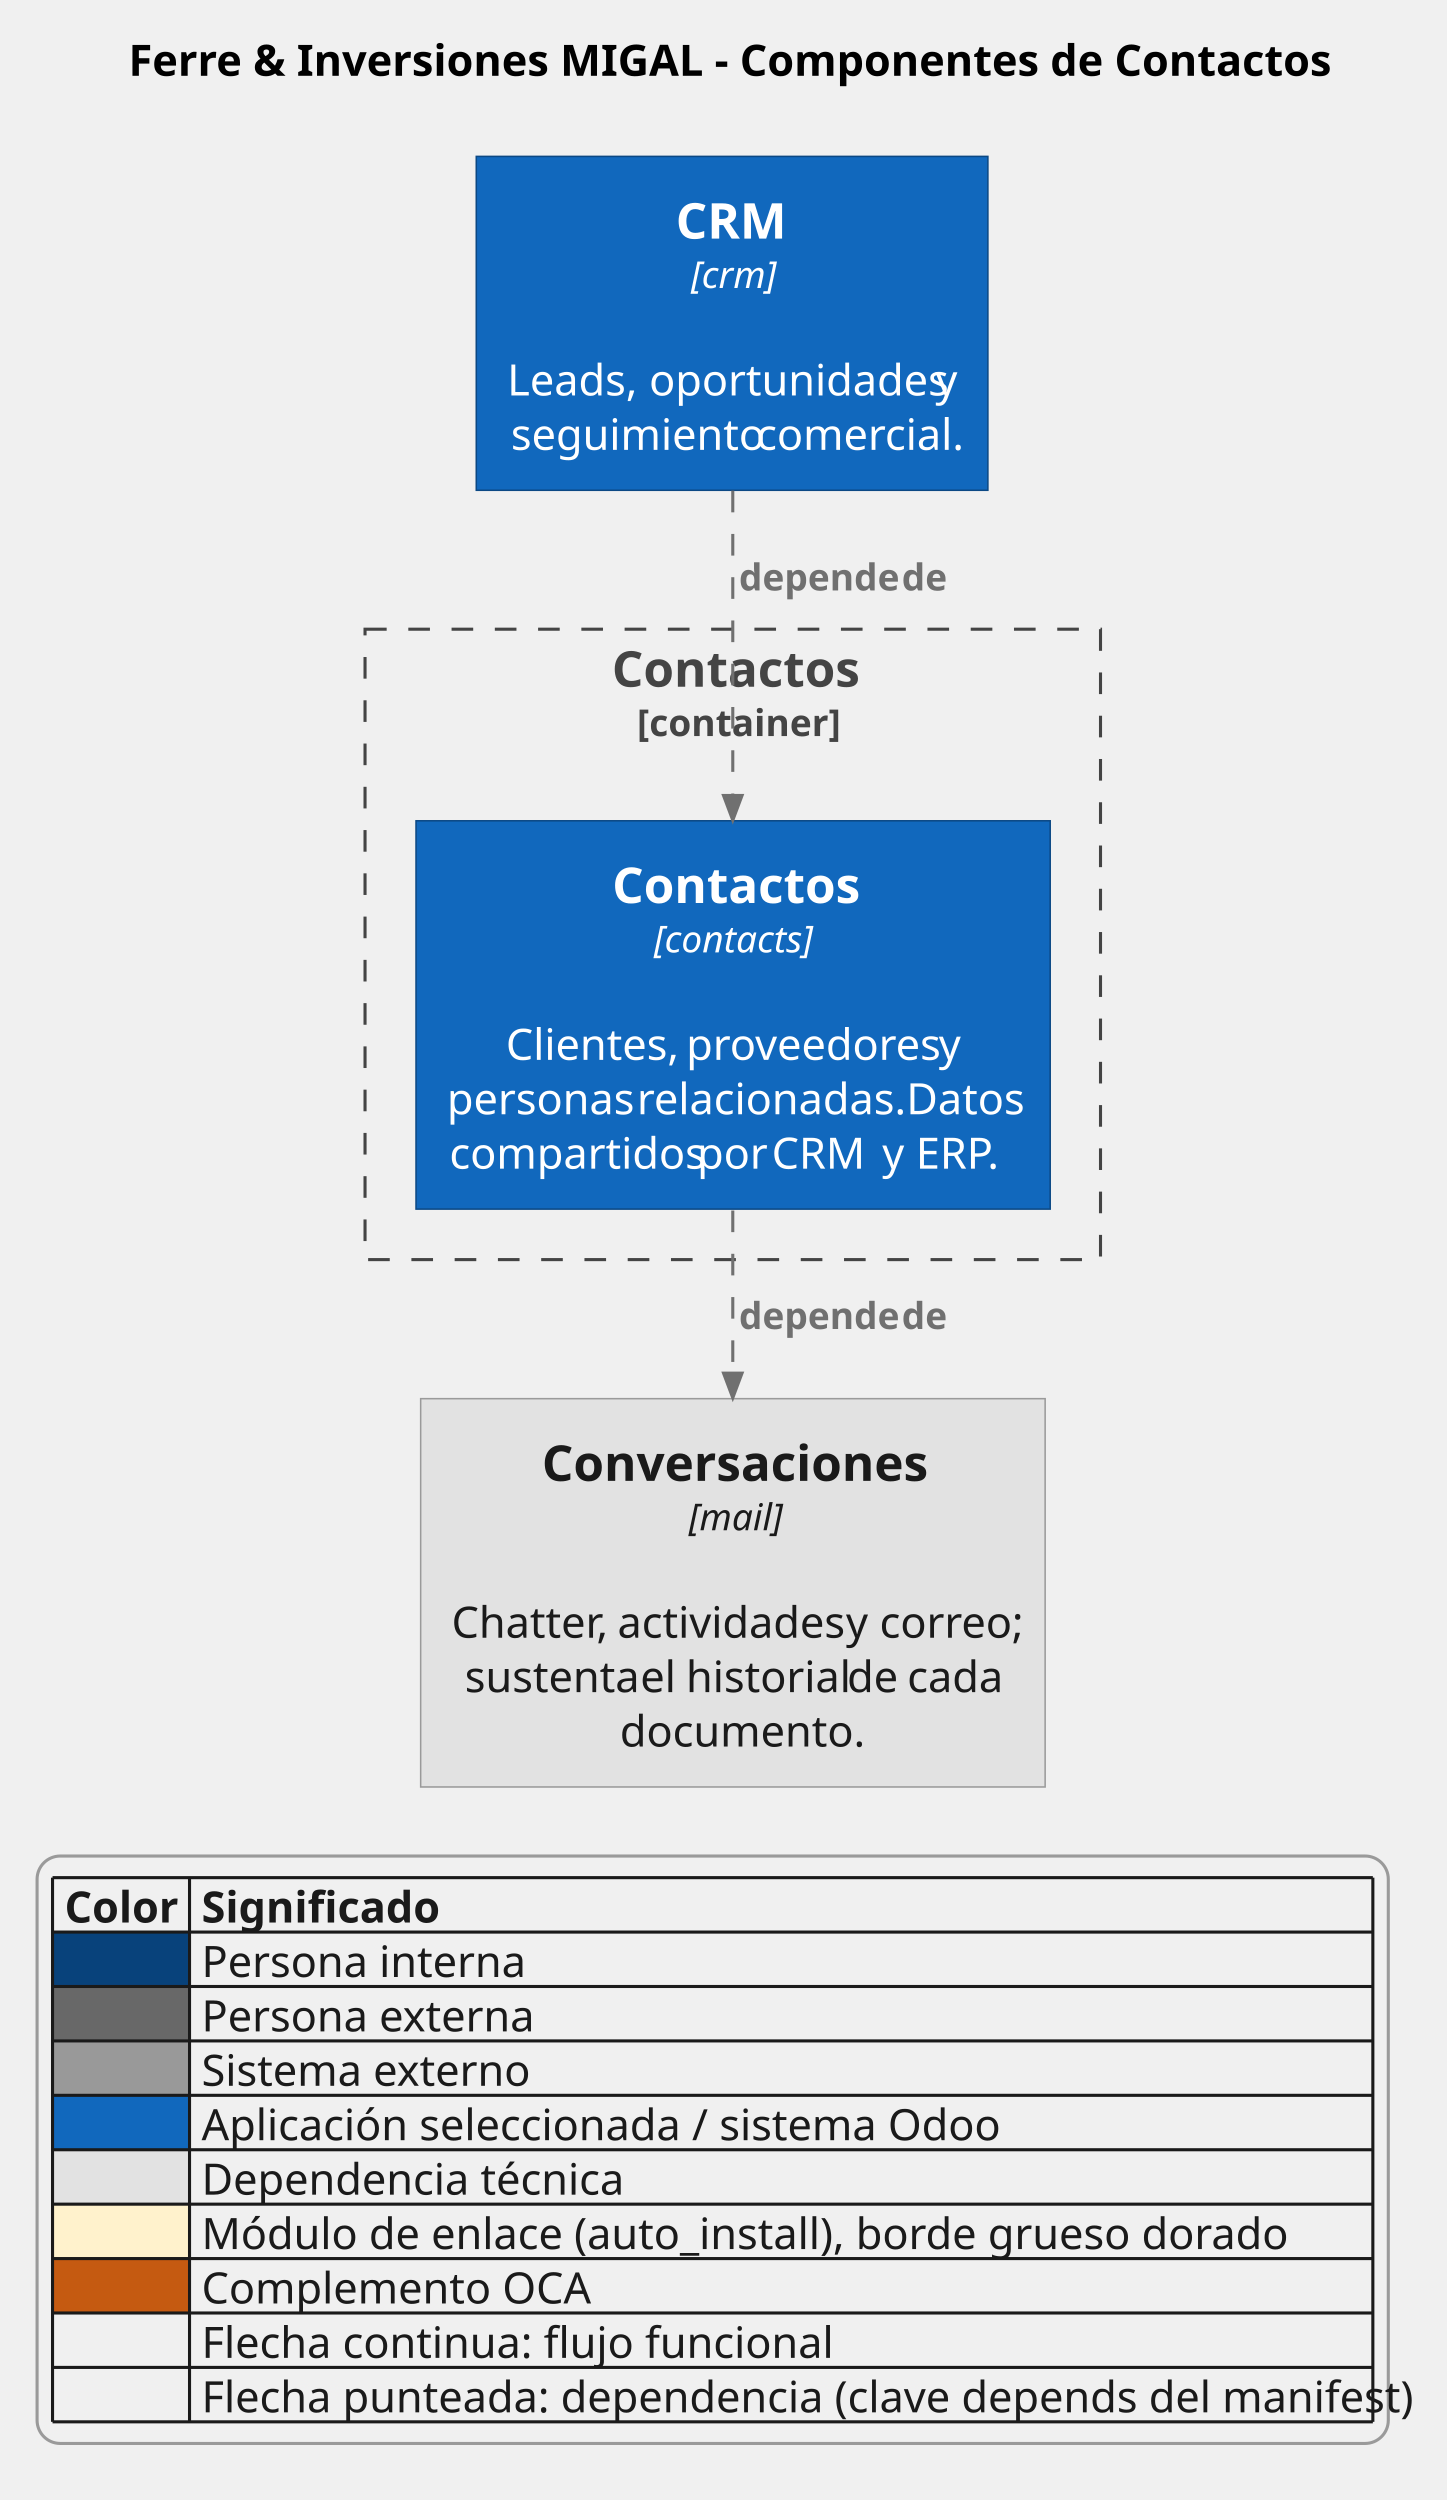
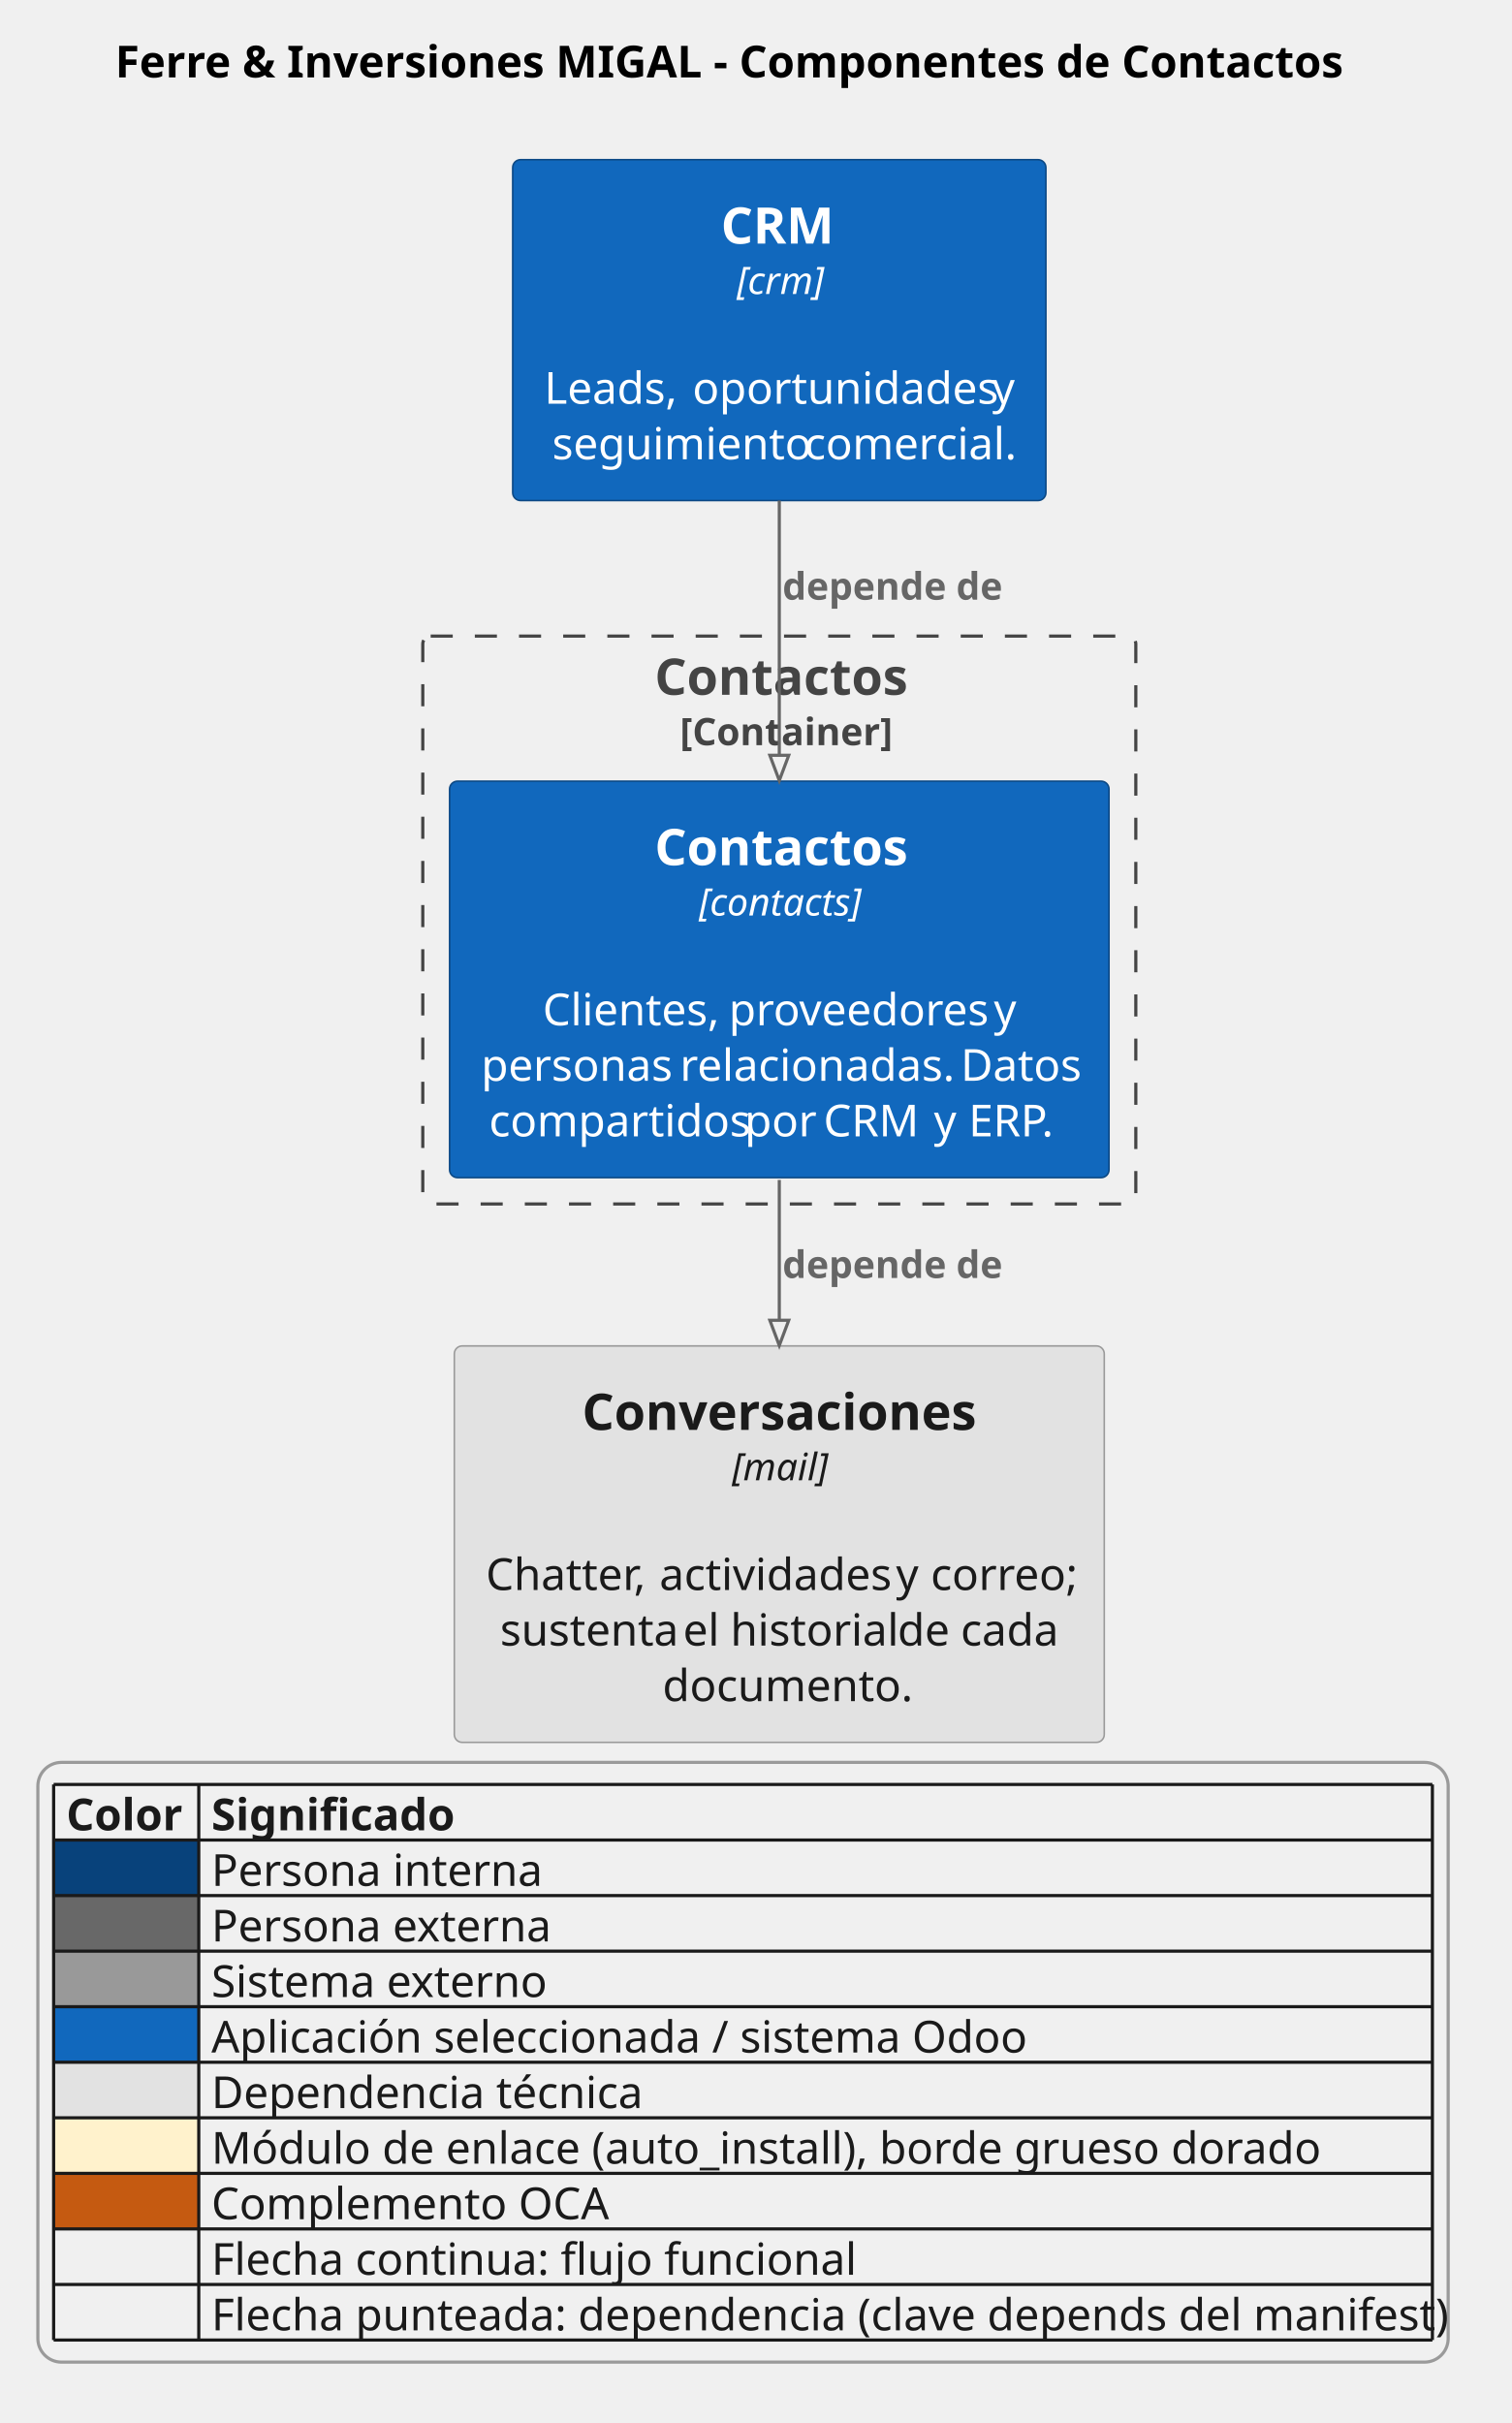
- <svg xmlns="http://www.w3.org/2000/svg" version="1.1" data-diagram-type="DESCRIPTION" style="width:468px;height:809px;background:#FFFFFF;" width="468px" height="809px" viewBox="0 0 468 809" zoomAndPan="magnify" preserveAspectRatio="none" contentStyleType="text/css">
+ <svg xmlns="http://www.w3.org/2000/svg" contentStyleType="text/css" height="768px" preserveAspectRatio="none" style="width:479px;height:768px;background:#FFFFFF;" version="1.1" viewBox="0 0 479 768" width="479px" zoomAndPan="magnify">
  <defs />
-   <g font-family="sans-serif" lengthAdjust="spacing">
-     <g class="title" data-source-line="10">
-       <text x="41.596" y="24.533" fill="#000" font-size="14" textLength="378.062" font-weight="700">Ferre &amp; Inversiones MIGAL - Componentes de Contactos</text>
+   <g>
+     <text fill="#000000" font-family="sans-serif" font-size="14" font-weight="bold" lengthAdjust="spacing" textLength="398" x="36.5" y="24.533">Ferre &amp; Inversiones MIGAL - Componentes de Contactos</text>
+     <g id="cluster_contactos">
+       <rect fill="none" height="180" rx="2.5" ry="2.5" style="stroke:#444444;stroke-width:1.0;stroke-dasharray:7.0,7.0;" width="226" x="134" y="201.609" />
+       <text fill="#444444" font-family="sans-serif" font-size="16" font-weight="bold" lengthAdjust="spacing" textLength="79" x="207.5" y="220.219">Contactos</text>
+       <text fill="#444444" font-family="sans-serif" font-size="12" font-weight="bold" lengthAdjust="spacing" textLength="63" x="215.5" y="236.191">[Container]</text>
    </g>
-     <g class="cluster" data-qualified-name="contactos" id="ent0001" data-source-line="1690">
-       <rect x="118.126" y="203.609" width="238" height="204" fill="none" style="stroke:#444;stroke-width:1;stroke-dasharray:7,7;" />
-       <text x="198.013" y="222.219" fill="#444" font-size="16" textLength="78.227" font-weight="700">Contactos</text>
-       <text x="206.125" y="238.191" fill="#444" font-size="12" textLength="62.004" font-weight="700">[container]</text>
+     <g id="elem_crm">
+       <rect fill="#1168BD" height="108.047" rx="2.5" ry="2.5" style="stroke:#0B4884;stroke-width:0.5;" width="169" x="162.5" y="50.609" />
+       <text fill="#FFFFFF" font-family="sans-serif" font-size="16" font-weight="bold" lengthAdjust="spacing" textLength="37" x="228.5" y="77.219">CRM</text>
+       <text fill="#FFFFFF" font-family="sans-serif" font-size="12" font-style="italic" lengthAdjust="spacing" textLength="27" x="233.5" y="93.191">[crm]</text>
+       <text fill="#FFFFFF" font-family="sans-serif" font-size="14" lengthAdjust="spacing" textLength="4" x="245" y="110.361"> </text>
+       <text fill="#FFFFFF" font-family="sans-serif" font-size="14" lengthAdjust="spacing" textLength="43" x="172.5" y="127.971">Leads,</text>
+       <text fill="#FFFFFF" font-family="sans-serif" font-size="14" lengthAdjust="spacing" textLength="4" x="215.5" y="127.971"> </text>
+       <text fill="#FFFFFF" font-family="sans-serif" font-size="14" lengthAdjust="spacing" textLength="91" x="219.5" y="127.971">oportunidades</text>
+       <text fill="#FFFFFF" font-family="sans-serif" font-size="14" lengthAdjust="spacing" textLength="4" x="310.5" y="127.971"> </text>
+       <text fill="#FFFFFF" font-family="sans-serif" font-size="14" lengthAdjust="spacing" textLength="7" x="314.5" y="127.971">y</text>
+       <text fill="#FFFFFF" font-family="sans-serif" font-size="14" lengthAdjust="spacing" textLength="76" x="175" y="145.58">seguimiento</text>
+       <text fill="#FFFFFF" font-family="sans-serif" font-size="14" lengthAdjust="spacing" textLength="4" x="251" y="145.58"> </text>
+       <text fill="#FFFFFF" font-family="sans-serif" font-size="14" lengthAdjust="spacing" textLength="64" x="255" y="145.58">comercial.</text>
    </g>
-     <g class="entity" data-qualified-name="crm" id="ent0003" data-source-line="71">
-       <rect x="154.126" y="50.609" width="165.551" height="108.047" fill="#1168BD" style="stroke:#0B4884;stroke-width:0.5;" />
-       <text x="218.683" y="77.219" fill="#FFF" font-size="16" textLength="36.438" font-weight="700">CRM</text>
-       <text x="223.572" y="93.191" fill="#FFF" font-size="12" textLength="26.66" font-style="italic">[crm]</text>
-       <text x="234.957" y="110.361" fill="#FFF" font-size="14"> </text>
-       <text x="164.126" y="127.971" fill="#FFF" font-size="14" textLength="42.034">Leads,</text>
-       <text x="206.161" y="127.971" fill="#FFF" font-size="14"> </text>
-       <text x="210.05" y="127.971" fill="#FFF" font-size="14" textLength="88.737">oportunidades</text>
-       <text x="298.788" y="127.971" fill="#FFF" font-size="14"> </text>
-       <text x="302.677" y="127.971" fill="#FFF" font-size="14">y</text>
-       <text x="165.316" y="145.58" fill="#FFF" font-size="14" textLength="75.489">seguimiento</text>
-       <text x="240.805" y="145.58" fill="#FFF" font-size="14"> </text>
-       <text x="244.695" y="145.58" fill="#FFF" font-size="14" textLength="63.793">comercial.</text>
+     <g id="elem_mail">
+       <rect fill="#E2E2E2" height="125.656" rx="2.5" ry="2.5" style="stroke:#9A9A9A;stroke-width:0.5;" width="206" x="144" y="426.609" />
+       <text fill="#1A1A1A" font-family="sans-serif" font-size="16" font-weight="bold" lengthAdjust="spacing" textLength="125" x="184.5" y="453.219">Conversaciones</text>
+       <text fill="#1A1A1A" font-family="sans-serif" font-size="12" font-style="italic" lengthAdjust="spacing" textLength="30" x="232" y="469.191">[mail]</text>
+       <text fill="#1A1A1A" font-family="sans-serif" font-size="14" lengthAdjust="spacing" textLength="4" x="245" y="486.361"> </text>
+       <text fill="#1A1A1A" font-family="sans-serif" font-size="14" lengthAdjust="spacing" textLength="51" x="154" y="503.971">Chatter,</text>
+       <text fill="#1A1A1A" font-family="sans-serif" font-size="14" lengthAdjust="spacing" textLength="4" x="205" y="503.971"> </text>
+       <text fill="#1A1A1A" font-family="sans-serif" font-size="14" lengthAdjust="spacing" textLength="71" x="209" y="503.971">actividades</text>
+       <text fill="#1A1A1A" font-family="sans-serif" font-size="14" lengthAdjust="spacing" textLength="4" x="280" y="503.971"> </text>
+       <text fill="#1A1A1A" font-family="sans-serif" font-size="14" lengthAdjust="spacing" textLength="7" x="284" y="503.971">y</text>
+       <text fill="#1A1A1A" font-family="sans-serif" font-size="14" lengthAdjust="spacing" textLength="4" x="291" y="503.971"> </text>
+       <text fill="#1A1A1A" font-family="sans-serif" font-size="14" lengthAdjust="spacing" textLength="45" x="295" y="503.971">correo;</text>
+       <text fill="#1A1A1A" font-family="sans-serif" font-size="14" lengthAdjust="spacing" textLength="54" x="158.5" y="521.58">sustenta</text>
+       <text fill="#1A1A1A" font-family="sans-serif" font-size="14" lengthAdjust="spacing" textLength="4" x="212.5" y="521.58"> </text>
+       <text fill="#1A1A1A" font-family="sans-serif" font-size="14" lengthAdjust="spacing" textLength="11" x="216.5" y="521.58">el</text>
+       <text fill="#1A1A1A" font-family="sans-serif" font-size="14" lengthAdjust="spacing" textLength="4" x="227.5" y="521.58"> </text>
+       <text fill="#1A1A1A" font-family="sans-serif" font-size="14" lengthAdjust="spacing" textLength="49" x="231.5" y="521.58">historial</text>
+       <text fill="#1A1A1A" font-family="sans-serif" font-size="14" lengthAdjust="spacing" textLength="4" x="280.5" y="521.58"> </text>
+       <text fill="#1A1A1A" font-family="sans-serif" font-size="14" lengthAdjust="spacing" textLength="16" x="284.5" y="521.58">de</text>
+       <text fill="#1A1A1A" font-family="sans-serif" font-size="14" lengthAdjust="spacing" textLength="4" x="300.5" y="521.58"> </text>
+       <text fill="#1A1A1A" font-family="sans-serif" font-size="14" lengthAdjust="spacing" textLength="31" x="304.5" y="521.58">cada</text>
+       <text fill="#1A1A1A" font-family="sans-serif" font-size="14" lengthAdjust="spacing" textLength="74" x="210" y="539.189">documento.</text>
    </g>
-     <g class="entity" data-qualified-name="mail" id="ent0004" data-source-line="71">
-       <rect x="136.126" y="452.609" width="202.082" height="125.656" fill="#E2E2E2" style="stroke:#9A9A9A;stroke-width:0.5;" />
-       <text x="175.363" y="479.219" fill="#1A1A1A" font-size="16" textLength="123.609" font-weight="700">Conversaciones</text>
-       <text x="222.833" y="495.191" fill="#1A1A1A" font-size="12" textLength="28.67" font-style="italic">[mail]</text>
-       <text x="235.223" y="512.361" fill="#1A1A1A" font-size="14"> </text>
-       <text x="146.126" y="529.971" fill="#1A1A1A" font-size="14" textLength="49.8">Chatter,</text>
-       <text x="195.926" y="529.971" fill="#1A1A1A" font-size="14"> </text>
-       <text x="199.816" y="529.971" fill="#1A1A1A" font-size="14" textLength="70.041">actividades</text>
-       <text x="269.857" y="529.971" fill="#1A1A1A" font-size="14"> </text>
-       <text x="273.747" y="529.971" fill="#1A1A1A" font-size="14">y</text>
-       <text x="280.747" y="529.971" fill="#1A1A1A" font-size="14"> </text>
-       <text x="284.636" y="529.971" fill="#1A1A1A" font-size="14" textLength="43.572">correo;</text>
-       <text x="150.392" y="547.58" fill="#1A1A1A" font-size="14" textLength="52.924">sustenta</text>
-       <text x="203.316" y="547.58" fill="#1A1A1A" font-size="14"> </text>
-       <text x="207.206" y="547.58" fill="#1A1A1A" font-size="14" textLength="10.896">el</text>
-       <text x="218.102" y="547.58" fill="#1A1A1A" font-size="14"> </text>
-       <text x="221.992" y="547.58" fill="#1A1A1A" font-size="14" textLength="48.241">historial</text>
-       <text x="270.233" y="547.58" fill="#1A1A1A" font-size="14"> </text>
-       <text x="274.123" y="547.58" fill="#1A1A1A" font-size="14" textLength="15.572">de</text>
-       <text x="289.695" y="547.58" fill="#1A1A1A" font-size="14"> </text>
-       <text x="293.584" y="547.58" fill="#1A1A1A" font-size="14" textLength="30.358">cada</text>
-       <text x="200.588" y="565.189" fill="#1A1A1A" font-size="14" textLength="73.158">documento.</text>
+     <g id="elem_contactosMod">
+       <rect fill="#1168BD" height="125.656" rx="2.5" ry="2.5" style="stroke:#0B4884;stroke-width:0.5;" width="209" x="142.5" y="247.609" />
+       <text fill="#FFFFFF" font-family="sans-serif" font-size="16" font-weight="bold" lengthAdjust="spacing" textLength="79" x="207.5" y="274.219">Contactos</text>
+       <text fill="#FFFFFF" font-family="sans-serif" font-size="12" font-style="italic" lengthAdjust="spacing" textLength="51" x="221.5" y="290.191">[contacts]</text>
+       <text fill="#FFFFFF" font-family="sans-serif" font-size="14" lengthAdjust="spacing" textLength="4" x="245" y="307.361"> </text>
+       <text fill="#FFFFFF" font-family="sans-serif" font-size="14" lengthAdjust="spacing" textLength="55" x="172" y="324.971">Clientes,</text>
+       <text fill="#FFFFFF" font-family="sans-serif" font-size="14" lengthAdjust="spacing" textLength="4" x="227" y="324.971"> </text>
+       <text fill="#FFFFFF" font-family="sans-serif" font-size="14" lengthAdjust="spacing" textLength="80" x="231" y="324.971">proveedores</text>
+       <text fill="#FFFFFF" font-family="sans-serif" font-size="14" lengthAdjust="spacing" textLength="4" x="311" y="324.971"> </text>
+       <text fill="#FFFFFF" font-family="sans-serif" font-size="14" lengthAdjust="spacing" textLength="7" x="315" y="324.971">y</text>
+       <text fill="#FFFFFF" font-family="sans-serif" font-size="14" lengthAdjust="spacing" textLength="59" x="152.5" y="342.58">personas</text>
+       <text fill="#FFFFFF" font-family="sans-serif" font-size="14" lengthAdjust="spacing" textLength="4" x="211.5" y="342.58"> </text>
+       <text fill="#FFFFFF" font-family="sans-serif" font-size="14" lengthAdjust="spacing" textLength="85" x="215.5" y="342.58">relacionadas.</text>
+       <text fill="#FFFFFF" font-family="sans-serif" font-size="14" lengthAdjust="spacing" textLength="4" x="300.5" y="342.58"> </text>
+       <text fill="#FFFFFF" font-family="sans-serif" font-size="14" lengthAdjust="spacing" textLength="37" x="304.5" y="342.58">Datos</text>
+       <text fill="#FFFFFF" font-family="sans-serif" font-size="14" lengthAdjust="spacing" textLength="77" x="155" y="360.19">compartidos</text>
+       <text fill="#FFFFFF" font-family="sans-serif" font-size="14" lengthAdjust="spacing" textLength="4" x="232" y="360.19"> </text>
+       <text fill="#FFFFFF" font-family="sans-serif" font-size="14" lengthAdjust="spacing" textLength="21" x="236" y="360.19">por</text>
+       <text fill="#FFFFFF" font-family="sans-serif" font-size="14" lengthAdjust="spacing" textLength="4" x="257" y="360.19"> </text>
+       <text fill="#FFFFFF" font-family="sans-serif" font-size="14" lengthAdjust="spacing" textLength="31" x="261" y="360.19">CRM</text>
+       <text fill="#FFFFFF" font-family="sans-serif" font-size="14" lengthAdjust="spacing" textLength="4" x="292" y="360.19"> </text>
+       <text fill="#FFFFFF" font-family="sans-serif" font-size="14" lengthAdjust="spacing" textLength="7" x="296" y="360.19">y</text>
+       <text fill="#FFFFFF" font-family="sans-serif" font-size="14" lengthAdjust="spacing" textLength="4" x="303" y="360.19"> </text>
+       <text fill="#FFFFFF" font-family="sans-serif" font-size="14" lengthAdjust="spacing" textLength="32" x="307" y="360.19">ERP.</text>
    </g>
-     <g class="entity" data-qualified-name="contactos.contactosMod" id="ent0002" data-source-line="78">
-       <rect x="134.626" y="265.609" width="205.22" height="125.656" fill="#1168BD" style="stroke:#0B4884;stroke-width:0.5;" />
-       <text x="198.123" y="292.219" fill="#FFF" font-size="16" textLength="78.227" font-weight="700">Contactos</text>
-       <text x="211.558" y="308.191" fill="#FFF" font-size="12" textLength="51.357" font-style="italic">[contacts]</text>
-       <text x="235.292" y="325.361" fill="#FFF" font-size="14"> </text>
-       <text x="163.699" y="342.971" fill="#FFF" font-size="14" textLength="54.469">Clientes,</text>
-       <text x="218.167" y="342.971" fill="#FFF" font-size="14"> </text>
-       <text x="222.057" y="342.971" fill="#FFF" font-size="14" textLength="77.827">proveedores</text>
-       <text x="299.884" y="342.971" fill="#FFF" font-size="14"> </text>
-       <text x="303.774" y="342.971" fill="#FFF" font-size="14">y</text>
-       <text x="144.626" y="360.58" fill="#FFF" font-size="14" textLength="57.593">personas</text>
-       <text x="202.219" y="360.58" fill="#FFF" font-size="14"> </text>
-       <text x="206.109" y="360.58" fill="#FFF" font-size="14" textLength="83.275">relacionadas.</text>
-       <text x="289.384" y="360.58" fill="#FFF" font-size="14"> </text>
-       <text x="293.274" y="360.58" fill="#FFF" font-size="14" textLength="36.572">Datos</text>
-       <text x="145.433" y="378.189" fill="#FFF" font-size="14" textLength="76.255">compartidos</text>
-       <text x="221.688" y="378.189" fill="#FFF" font-size="14"> </text>
-       <text x="225.578" y="378.189" fill="#FFF" font-size="14" textLength="20.234">por</text>
-       <text x="245.812" y="378.189" fill="#FFF" font-size="14"> </text>
-       <text x="249.702" y="378.189" fill="#FFF" font-size="14" textLength="31.883">CRM</text>
-       <text x="281.584" y="378.189" fill="#FFF" font-size="14"> </text>
-       <text x="285.474" y="378.189" fill="#FFF" font-size="14">y</text>
-       <text x="292.474" y="378.189" fill="#FFF" font-size="14"> </text>
-       <text x="296.364" y="378.189" fill="#FFF" font-size="14" textLength="32.676">ERP.</text>
-     </g>
-     <g class="link" data-entity-1="ent0002" data-entity-2="ent0004" id="lnk5" data-link-type="dependency">
-       <polygon points="237.126,452.341,240.126,444.341,234.126,444.341,237.126,452.341" fill="#707070" style="stroke:#707070;stroke-width:1;stroke-linejoin:miter;stroke-miterlimit:10;" />
-       <path d="M237.126,391.726 C237.126,411.251 237.126,424.807 237.126,444.341" style="stroke:#707070;stroke-width:1;stroke-dasharray:7,7;" fill="none" />
-       <text x="239.126" y="430.066" fill="#707070" font-size="12" textLength="49.342" font-weight="700">depende</text>
-       <text x="288.468" y="430.066" fill="#707070" font-size="12" font-weight="700"> </text>
-       <text x="291.802" y="430.066" fill="#707070" font-size="12" textLength="14.004" font-weight="700">de</text>
-     </g>
-     <g class="link" data-entity-1="ent0003" data-entity-2="ent0002" id="lnk6" data-link-type="dependency">
-       <polygon points="237.126,265.422,240.126,257.422,234.126,257.422,237.126,265.422" fill="#707070" style="stroke:#707070;stroke-width:1;stroke-linejoin:miter;stroke-miterlimit:10;" />
-       <path d="M237.126,158.784 C237.126,190.853 237.126,223.855 237.126,257.422" style="stroke:#707070;stroke-width:1;stroke-dasharray:7,7;" fill="none" />
-       <text x="239.126" y="191.066" fill="#707070" font-size="12" textLength="49.342" font-weight="700">depende</text>
-       <text x="288.468" y="191.066" fill="#707070" font-size="12" font-weight="700"> </text>
-       <text x="291.802" y="191.066" fill="#707070" font-size="12" textLength="14.004" font-weight="700">de</text>
-     </g>
-     <g class="legend" data-source-line="34">
-       <rect x="12" y="600.609" width="437.253" height="190.094" fill="none" style="stroke:#9A9A9A;stroke-width:1;" rx="7.5" ry="7.5" />
-       <text x="20.89" y="622.143" fill="#1A1A1A" font-size="14" textLength="36.552" font-weight="700">Color</text>
-       <text x="65.221" y="622.143" fill="#1A1A1A" font-size="14" textLength="75.448" font-weight="700">Significado</text>
-       <rect x="17" y="625.219" width="44.331" height="17.609" fill="#08427B" style="stroke:none;" />
-       <text x="17" y="639.752" fill="#1A1A1A" font-size="14" textLength="11.669">   </text>
-       <text x="65.221" y="639.752" fill="#1A1A1A" font-size="14" textLength="98.841">Persona interna</text>
-       <rect x="17" y="642.828" width="44.331" height="17.609" fill="#686868" style="stroke:none;" />
-       <text x="17" y="657.361" fill="#1A1A1A" font-size="14" textLength="11.669">   </text>
-       <text x="65.221" y="657.361" fill="#1A1A1A" font-size="14" textLength="102.73">Persona externa</text>
-       <rect x="17" y="660.438" width="44.331" height="17.609" fill="#999" style="stroke:none;" />
-       <text x="17" y="674.971" fill="#1A1A1A" font-size="14" textLength="11.669">   </text>
-       <text x="65.221" y="674.971" fill="#1A1A1A" font-size="14" textLength="101.158">Sistema externo</text>
-       <rect x="17" y="678.047" width="44.331" height="17.609" fill="#1168BD" style="stroke:none;" />
-       <text x="17" y="692.58" fill="#1A1A1A" font-size="14" textLength="11.669">   </text>
-       <text x="65.221" y="692.58" fill="#1A1A1A" font-size="14" textLength="247.468">Aplicación seleccionada / sistema Odoo</text>
-       <rect x="17" y="695.656" width="44.331" height="17.609" fill="#E2E2E2" style="stroke:none;" />
-       <text x="17" y="710.189" fill="#1A1A1A" font-size="14" textLength="11.669">   </text>
-       <text x="65.221" y="710.189" fill="#1A1A1A" font-size="14" textLength="130.758">Dependencia técnica</text>
-       <rect x="17" y="713.266" width="44.331" height="17.609" fill="#FFF2CC" style="stroke:none;" />
-       <text x="17" y="727.799" fill="#1A1A1A" font-size="14" textLength="11.669">   </text>
-       <text x="65.221" y="727.799" fill="#1A1A1A" font-size="14" textLength="332.329">Módulo de enlace (auto_install), borde grueso dorado</text>
-       <rect x="17" y="730.875" width="44.331" height="17.609" fill="#C55A11" style="stroke:none;" />
-       <text x="17" y="745.408" fill="#1A1A1A" font-size="14" textLength="11.669">   </text>
-       <text x="65.221" y="745.408" fill="#1A1A1A" font-size="14" textLength="121.379">Complemento OCA</text>
-       <text x="17" y="763.018" fill="#1A1A1A" font-size="14" textLength="7.779">  </text>
-       <text x="65.221" y="763.018" fill="#1A1A1A" font-size="14" textLength="192.233">Flecha continua: flujo funcional</text>
-       <text x="17" y="780.627" fill="#1A1A1A" font-size="14" textLength="7.779">  </text>
-       <text x="65.221" y="780.627" fill="#1A1A1A" font-size="14" textLength="375.143">Flecha punteada: dependencia (clave depends del manifest)</text>
-       <line x1="17" y1="607.609" x2="444.253" y2="607.609" style="stroke:#1A1A1A;stroke-width:1;" />
-       <line x1="17" y1="625.219" x2="444.253" y2="625.219" style="stroke:#1A1A1A;stroke-width:1;" />
-       <line x1="17" y1="642.828" x2="444.253" y2="642.828" style="stroke:#1A1A1A;stroke-width:1;" />
-       <line x1="17" y1="660.438" x2="444.253" y2="660.438" style="stroke:#1A1A1A;stroke-width:1;" />
-       <line x1="17" y1="678.047" x2="444.253" y2="678.047" style="stroke:#1A1A1A;stroke-width:1;" />
-       <line x1="17" y1="695.656" x2="444.253" y2="695.656" style="stroke:#1A1A1A;stroke-width:1;" />
-       <line x1="17" y1="713.266" x2="444.253" y2="713.266" style="stroke:#1A1A1A;stroke-width:1;" />
-       <line x1="17" y1="730.875" x2="444.253" y2="730.875" style="stroke:#1A1A1A;stroke-width:1;" />
-       <line x1="17" y1="748.484" x2="444.253" y2="748.484" style="stroke:#1A1A1A;stroke-width:1;" />
-       <line x1="17" y1="766.094" x2="444.253" y2="766.094" style="stroke:#1A1A1A;stroke-width:1;" />
-       <line x1="17" y1="783.703" x2="444.253" y2="783.703" style="stroke:#1A1A1A;stroke-width:1;" />
-       <line x1="17" y1="607.609" x2="17" y2="783.703" style="stroke:#1A1A1A;stroke-width:1;" />
-       <line x1="61.331" y1="607.609" x2="61.331" y2="783.703" style="stroke:#1A1A1A;stroke-width:1;" />
-       <line x1="444.253" y1="607.609" x2="444.253" y2="783.703" style="stroke:#1A1A1A;stroke-width:1;" />
-     </g>
+     <polygon fill="none" points="247,426.471,250,418.471,244,418.471,247,426.471" style="stroke:#666666;stroke-width:1.0;" />
+     <path d="M247,374.013 C247,391.033 247,401.466 247,418.471 " fill="none" style="stroke:#666666;stroke-width:1.0;" />
+     <text fill="#666666" font-family="sans-serif" font-size="12" font-weight="bold" lengthAdjust="spacing" textLength="66" x="248" y="405.066">depende de</text>
+     <polygon fill="none" points="247,247.396,250,239.396,244,239.396,247,247.396" style="stroke:#666666;stroke-width:1.0;" />
+     <path d="M247,158.675 C247,185.828 247,211.044 247,239.396 " fill="none" style="stroke:#666666;stroke-width:1.0;" />
+     <text fill="#666666" font-family="sans-serif" font-size="12" font-weight="bold" lengthAdjust="spacing" textLength="66" x="248" y="190.066">depende de</text>
+     <rect fill="none" height="190.094" id="_legend" rx="7.5" ry="7.5" style="stroke:#9A9A9A;stroke-width:1.0;" width="447" x="12" y="558.609" />
+     <text fill="#1A1A1A" font-family="sans-serif" font-size="14" font-weight="bold" lengthAdjust="spacing" textLength="38" x="21" y="580.143">Color</text>
+     <text fill="#1A1A1A" font-family="sans-serif" font-size="14" font-weight="bold" lengthAdjust="spacing" textLength="78" x="67" y="580.143">Significado</text>
+     <rect fill="#08427B" height="17.609" style="stroke:none;stroke-width:1.0;" width="46" x="17" y="583.219" />
+     <text fill="#1A1A1A" font-family="sans-serif" font-size="14" lengthAdjust="spacing" textLength="12" x="17" y="597.752">   </text>
+     <text fill="#1A1A1A" font-family="sans-serif" font-size="14" lengthAdjust="spacing" textLength="101" x="67" y="597.752">Persona interna</text>
+     <rect fill="#686868" height="17.609" style="stroke:none;stroke-width:1.0;" width="46" x="17" y="600.828" />
+     <text fill="#1A1A1A" font-family="sans-serif" font-size="14" lengthAdjust="spacing" textLength="12" x="17" y="615.361">   </text>
+     <text fill="#1A1A1A" font-family="sans-serif" font-size="14" lengthAdjust="spacing" textLength="104" x="67" y="615.361">Persona externa</text>
+     <rect fill="#999999" height="17.609" style="stroke:none;stroke-width:1.0;" width="46" x="17" y="618.438" />
+     <text fill="#1A1A1A" font-family="sans-serif" font-size="14" lengthAdjust="spacing" textLength="12" x="17" y="632.971">   </text>
+     <text fill="#1A1A1A" font-family="sans-serif" font-size="14" lengthAdjust="spacing" textLength="101" x="67" y="632.971">Sistema externo</text>
+     <rect fill="#1168BD" height="17.609" style="stroke:none;stroke-width:1.0;" width="46" x="17" y="636.047" />
+     <text fill="#1A1A1A" font-family="sans-serif" font-size="14" lengthAdjust="spacing" textLength="12" x="17" y="650.58">   </text>
+     <text fill="#1A1A1A" font-family="sans-serif" font-size="14" lengthAdjust="spacing" textLength="250" x="67" y="650.58">Aplicación seleccionada / sistema Odoo</text>
+     <rect fill="#E2E2E2" height="17.609" style="stroke:none;stroke-width:1.0;" width="46" x="17" y="653.656" />
+     <text fill="#1A1A1A" font-family="sans-serif" font-size="14" lengthAdjust="spacing" textLength="12" x="17" y="668.189">   </text>
+     <text fill="#1A1A1A" font-family="sans-serif" font-size="14" lengthAdjust="spacing" textLength="133" x="67" y="668.189">Dependencia técnica</text>
+     <rect fill="#FFF2CC" height="17.609" style="stroke:none;stroke-width:1.0;" width="46" x="17" y="671.266" />
+     <text fill="#1A1A1A" font-family="sans-serif" font-size="14" lengthAdjust="spacing" textLength="12" x="17" y="685.799">   </text>
+     <text fill="#1A1A1A" font-family="sans-serif" font-size="14" lengthAdjust="spacing" textLength="340" x="67" y="685.799">Módulo de enlace (auto_install), borde grueso dorado</text>
+     <rect fill="#C55A11" height="17.609" style="stroke:none;stroke-width:1.0;" width="46" x="17" y="688.875" />
+     <text fill="#1A1A1A" font-family="sans-serif" font-size="14" lengthAdjust="spacing" textLength="12" x="17" y="703.408">   </text>
+     <text fill="#1A1A1A" font-family="sans-serif" font-size="14" lengthAdjust="spacing" textLength="121" x="67" y="703.408">Complemento OCA</text>
+     <text fill="#1A1A1A" font-family="sans-serif" font-size="14" lengthAdjust="spacing" textLength="8" x="17" y="721.018">  </text>
+     <text fill="#1A1A1A" font-family="sans-serif" font-size="14" lengthAdjust="spacing" textLength="196" x="67" y="721.018">Flecha continua: flujo funcional</text>
+     <text fill="#1A1A1A" font-family="sans-serif" font-size="14" lengthAdjust="spacing" textLength="8" x="17" y="738.627">  </text>
+     <text fill="#1A1A1A" font-family="sans-serif" font-size="14" lengthAdjust="spacing" textLength="383" x="67" y="738.627">Flecha punteada: dependencia (clave depends del manifest)</text>
+     <line style="stroke:#1A1A1A;stroke-width:1.0;" x1="17" x2="454" y1="565.609" y2="565.609" />
+     <line style="stroke:#1A1A1A;stroke-width:1.0;" x1="17" x2="454" y1="583.219" y2="583.219" />
+     <line style="stroke:#1A1A1A;stroke-width:1.0;" x1="17" x2="454" y1="600.828" y2="600.828" />
+     <line style="stroke:#1A1A1A;stroke-width:1.0;" x1="17" x2="454" y1="618.438" y2="618.438" />
+     <line style="stroke:#1A1A1A;stroke-width:1.0;" x1="17" x2="454" y1="636.047" y2="636.047" />
+     <line style="stroke:#1A1A1A;stroke-width:1.0;" x1="17" x2="454" y1="653.656" y2="653.656" />
+     <line style="stroke:#1A1A1A;stroke-width:1.0;" x1="17" x2="454" y1="671.266" y2="671.266" />
+     <line style="stroke:#1A1A1A;stroke-width:1.0;" x1="17" x2="454" y1="688.875" y2="688.875" />
+     <line style="stroke:#1A1A1A;stroke-width:1.0;" x1="17" x2="454" y1="706.484" y2="706.484" />
+     <line style="stroke:#1A1A1A;stroke-width:1.0;" x1="17" x2="454" y1="724.094" y2="724.094" />
+     <line style="stroke:#1A1A1A;stroke-width:1.0;" x1="17" x2="454" y1="741.703" y2="741.703" />
+     <line style="stroke:#1A1A1A;stroke-width:1.0;" x1="17" x2="17" y1="565.609" y2="741.703" />
+     <line style="stroke:#1A1A1A;stroke-width:1.0;" x1="63" x2="63" y1="565.609" y2="741.703" />
+     <line style="stroke:#1A1A1A;stroke-width:1.0;" x1="454" x2="454" y1="565.609" y2="741.703" />
  </g>
</svg>
